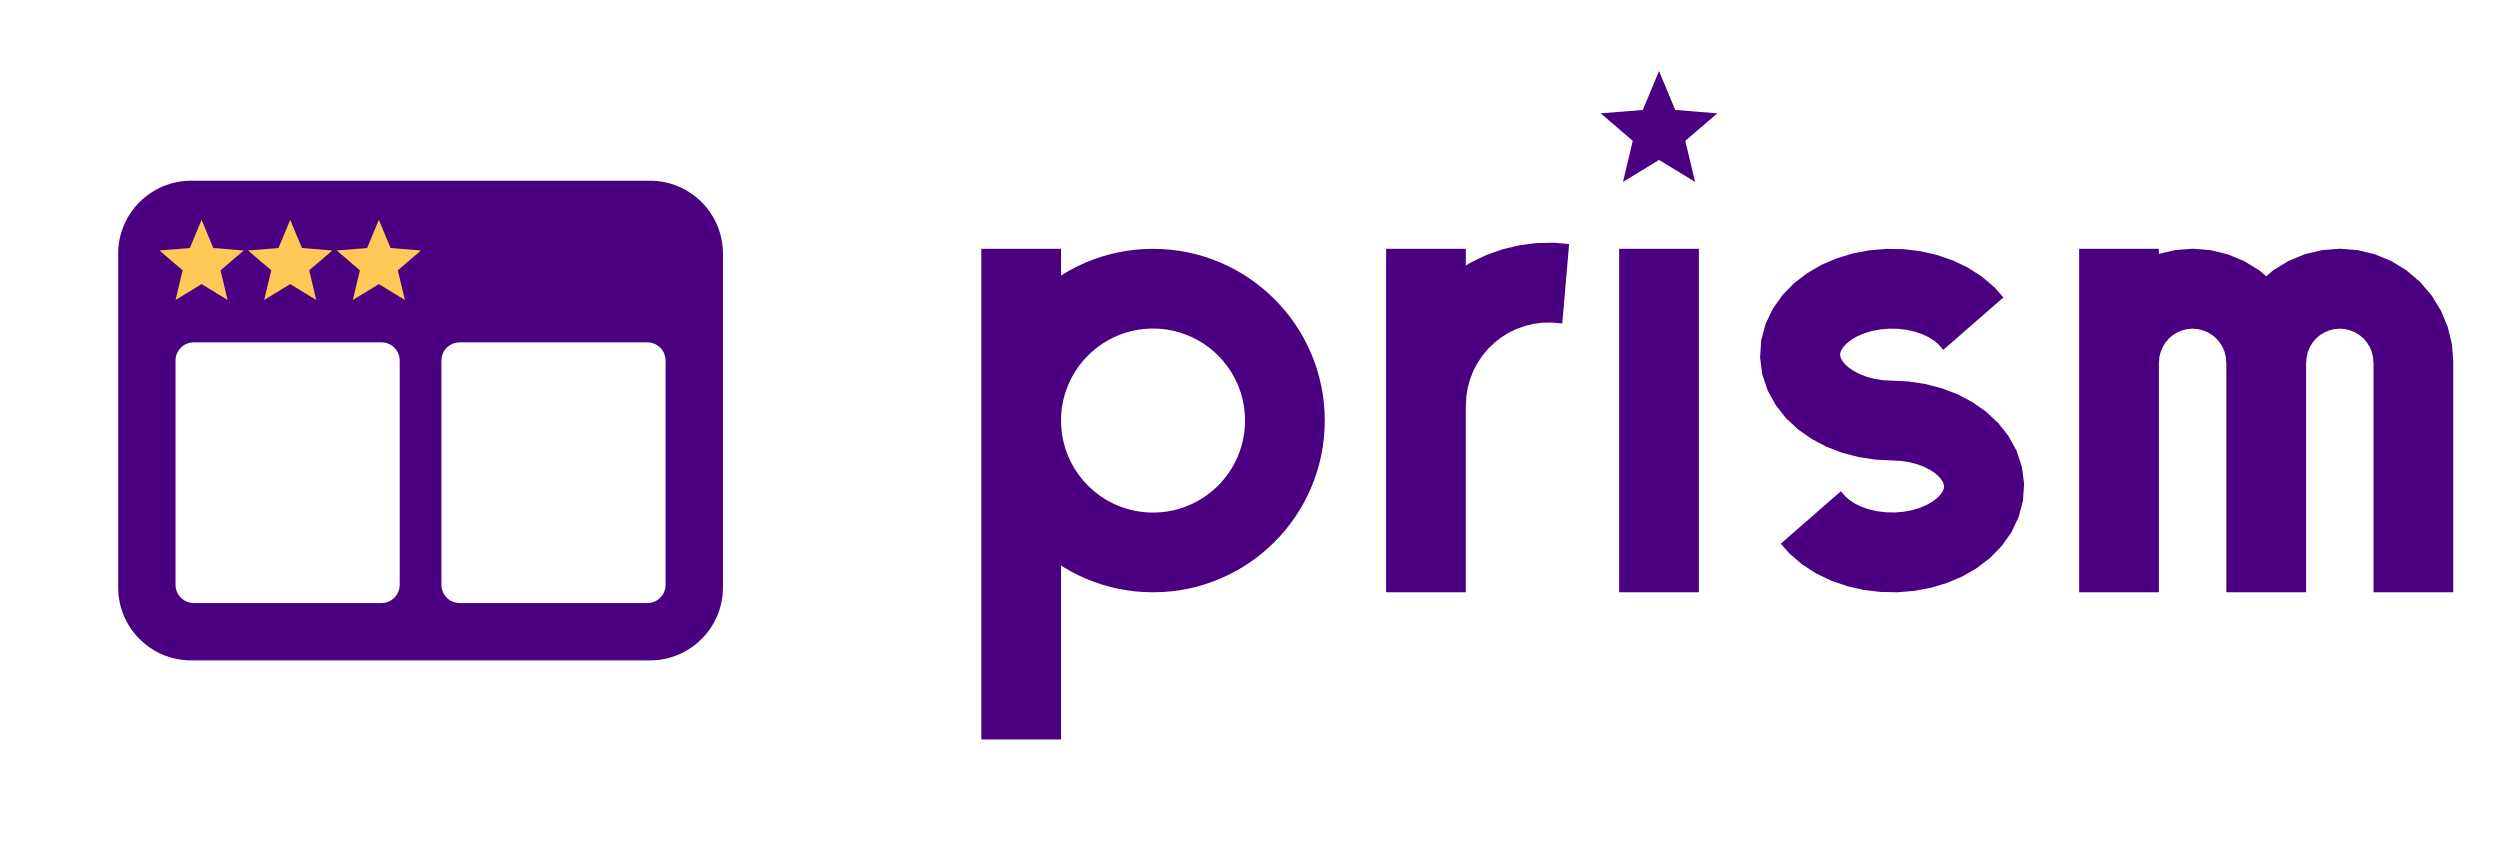
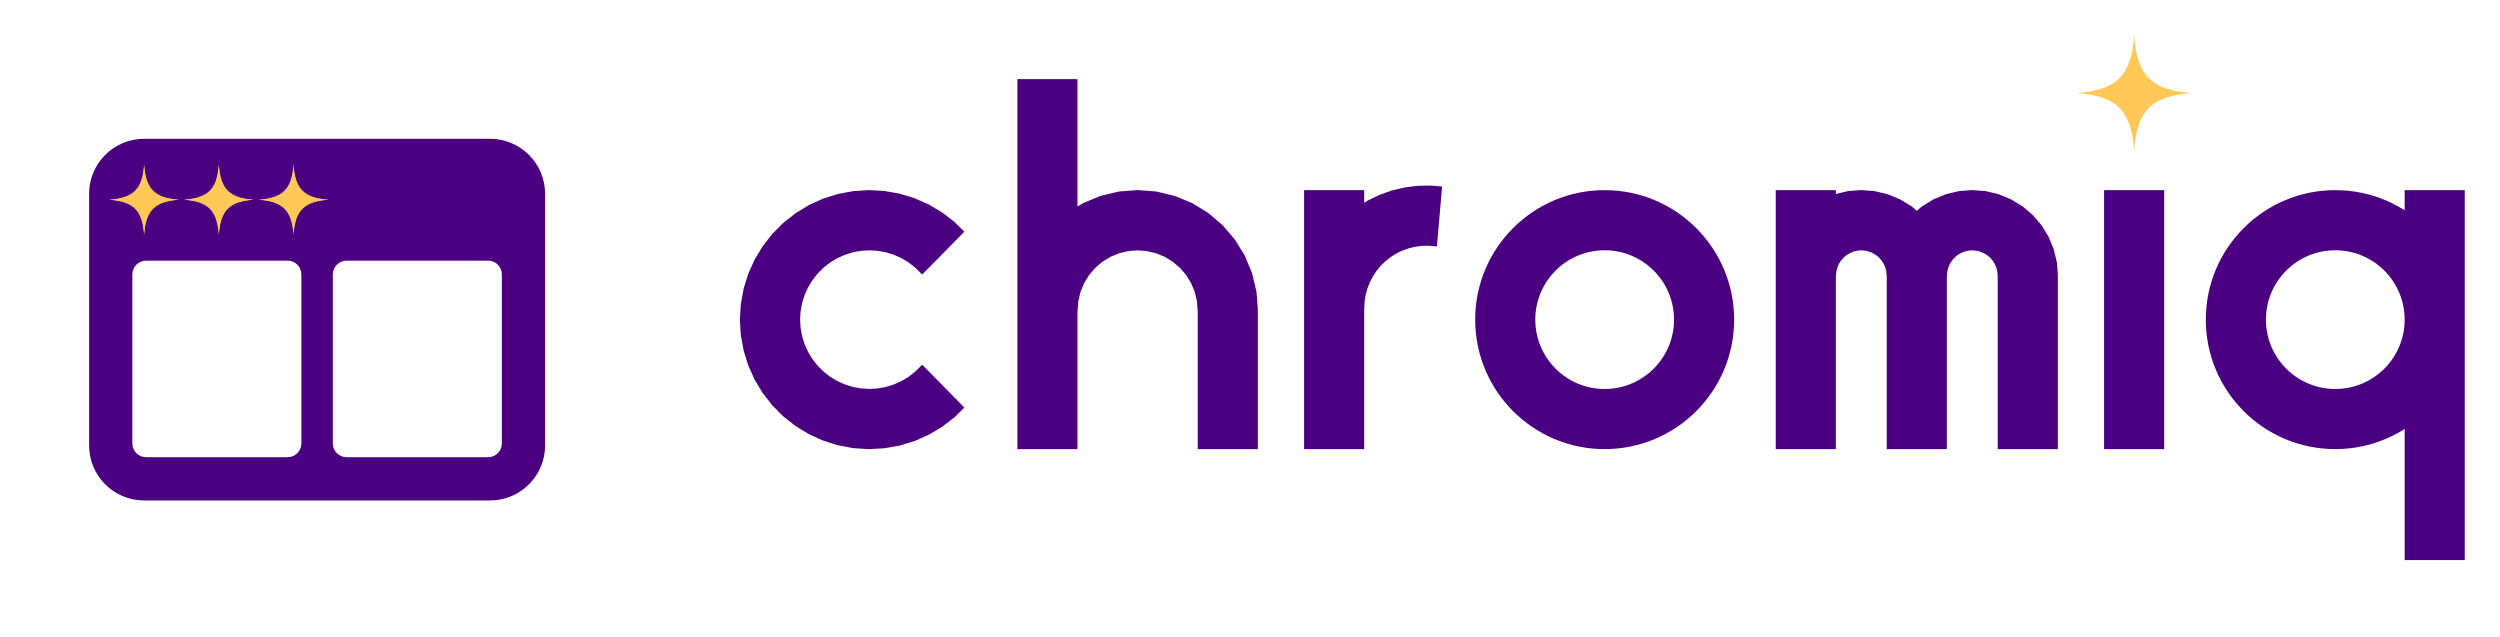
- <svg xmlns="http://www.w3.org/2000/svg" viewBox="-16 -16 856 288" width="856" height="288">
-   <path fill="#4B0082" d="M24.46 70.88A24.99 24.99 0 0 1 49.45 45.88L206.55 45.88A24.99 24.99 0 0 1 231.54 70.88L231.54 185.12A24.99 24.99 0 0 1 206.55 210.12L49.45 210.12A24.99 24.99 0 0 1 24.46 185.12ZM44.1 184.23A6.25 6.25 0 0 0 50.35 190.48L114.61 190.48A6.25 6.25 0 0 0 120.86 184.23L120.86 107.47A6.25 6.25 0 0 0 114.61 101.22L50.35 101.22A6.25 6.25 0 0 0 44.1 107.47ZM135.14 184.23A6.25 6.25 0 0 0 141.39 190.48L205.65 190.48A6.25 6.25 0 0 0 211.9 184.23L211.9 107.47A6.25 6.25 0 0 0 205.65 101.22L141.39 101.22A6.25 6.25 0 0 0 135.14 107.47ZM49.25 69.25L39.44 70.03L46.91 76.43L44.63 86L53.02 80.87L61.42 86L59.14 76.43L66.61 70.03L56.8 69.25L53.02 60.17ZM79.59 69.25L69.79 70.03L77.26 76.43L74.98 86L83.37 80.87L91.77 86L89.48 76.43L96.95 70.03L87.15 69.25L83.37 60.17ZM109.94 69.25L100.14 70.03L107.61 76.43L105.32 86L113.72 80.87L122.11 86L119.83 76.43L127.3 70.03L117.5 69.25L113.72 60.17Z" />
-   <path fill="#FFC857" d="M53.02 59.27L57.04 68.92L67.46 69.76L59.52 76.56L61.94 86.72L53.02 81.27L44.11 86.72L46.53 76.56L38.59 69.76L49.01 68.92ZM83.37 59.27L87.39 68.92L97.8 69.76L89.87 76.56L92.29 86.72L83.37 81.27L74.45 86.72L76.88 76.56L68.94 69.76L79.36 68.92ZM113.72 59.27L117.73 68.92L128.15 69.76L120.21 76.56L122.64 86.72L113.72 81.27L104.8 86.72L107.23 76.56L99.29 69.76L109.71 68.92Z" />
-   <path fill="#4B0082" d="M320 69.2L347.3 69.2L347.3 237.2L320 237.2ZM437.6 128A58.8 58.8 0 0 1 378.8 186.8A58.8 58.8 0 0 1 320 128A58.8 58.8 0 0 1 378.8 69.2A58.8 58.8 0 0 1 437.6 128ZM410.3 128A31.5 31.5 0 0 0 378.8 96.5A31.5 31.5 0 0 0 347.3 128A31.5 31.5 0 0 0 378.8 159.5A31.5 31.5 0 0 0 410.3 128ZM458.6 69.2L485.9 69.2L485.9 186.8L458.6 186.8ZM458.62 122.02L458.9 116.81L459.85 110.94L461.42 105.2L463.59 99.66L466.35 94.39L469.64 89.44L473.45 84.87L477.73 80.74L482.42 77.08L487.47 73.94L492.83 71.36L498.44 69.37L504.22 67.99L510.12 67.23L516.07 67.11L521.27 67.56L518.92 94.76L515.18 94.43L512.15 94.5L509.15 94.88L506.2 95.59L503.35 96.6L500.62 97.91L498.05 99.51L495.66 101.37L493.49 103.47L491.55 105.8L489.87 108.32L488.47 111L487.36 113.82L486.56 116.74L486.08 119.73L485.88 123.48ZM538.4 69.2L565.7 69.2L565.7 186.8L538.4 186.8ZM649.38 103.8L647.7 101.87L646.31 100.7L644.5 99.53L642.28 98.47L639.73 97.59L636.92 96.95L633.94 96.59L630.89 96.53L627.88 96.78L624.99 97.32L622.33 98.12L619.98 99.12L618.01 100.26L616.47 101.44L615.36 102.58L614.65 103.57L614.27 104.38L614.1 104.99L614.07 105.5L614.14 106.03L614.36 106.7L614.83 107.57L615.66 108.62L616.91 109.78L618.59 110.96L620.68 112.06L623.14 113.01L625.88 113.73L628.81 114.18L632.54 114.37L637.65 114.63L643.38 115.51L648.96 116.97L654.32 119.03L659.36 121.69L664.02 124.95L668.18 128.83L671.71 133.31L674.48 138.35L676.3 143.86L677.05 149.65L676.66 155.49L675.16 161.11L672.67 166.32L669.36 170.98L665.38 175.05L660.87 178.5L655.94 181.35L650.67 183.59L645.16 185.25L639.47 186.31L633.68 186.79L627.86 186.68L622.1 185.98L616.47 184.7L611.04 182.83L605.88 180.36L601.1 177.29L596.77 173.6L593.75 170.15L614.32 152.2L616 154.13L617.39 155.3L619.2 156.47L621.42 157.53L623.97 158.41L626.78 159.05L629.76 159.41L632.81 159.47L635.82 159.22L638.71 158.68L641.37 157.88L643.72 156.88L645.69 155.74L647.23 154.56L648.34 153.42L649.05 152.43L649.43 151.62L649.6 151.01L649.63 150.5L649.56 149.97L649.34 149.3L648.87 148.43L648.04 147.38L646.79 146.22L645.11 145.04L643.02 143.94L640.56 142.99L637.82 142.27L634.89 141.82L631.16 141.63L626.05 141.37L620.32 140.49L614.74 139.03L609.38 136.97L604.34 134.31L599.68 131.05L595.52 127.17L591.99 122.69L589.22 117.65L587.4 112.14L586.65 106.35L587.04 100.51L588.54 94.89L591.03 89.68L594.34 85.02L598.32 80.95L602.83 77.5L607.76 74.65L613.03 72.41L618.54 70.75L624.23 69.69L630.02 69.21L635.84 69.32L641.6 70.02L647.23 71.3L652.66 73.17L657.82 75.64L662.6 78.71L666.93 82.4L669.95 85.85ZM695.9 69.2L723.2 69.2L723.2 186.8L695.9 186.8ZM695.94 106.98L696.34 101.97L697.76 96.03L700.1 90.39L703.29 85.19L707.25 80.55L711.89 76.59L717.09 73.4L722.73 71.06L728.67 69.64L734.75 69.16L740.83 69.64L746.77 71.06L752.41 73.4L757.61 76.59L762.25 80.55L766.21 85.19L769.4 90.39L771.74 96.03L773.16 101.97L773.6 107.51L773.6 186.8L746.3 186.8L746.3 108.59L746.12 106.25L745.69 104.49L745 102.83L744.06 101.29L742.89 99.91L741.51 98.74L739.97 97.8L738.31 97.11L736.55 96.68L734.75 96.54L732.95 96.68L731.19 97.11L729.53 97.8L727.99 98.74L726.61 99.91L725.44 101.29L724.5 102.83L723.81 104.49L723.38 106.25L723.16 109.12ZM746.34 106.98L746.74 101.97L748.16 96.03L750.5 90.39L753.69 85.19L757.65 80.55L762.29 76.59L767.49 73.4L773.13 71.06L779.07 69.64L785.15 69.16L791.23 69.64L797.17 71.06L802.81 73.4L808.01 76.59L812.65 80.55L816.61 85.19L819.8 90.39L822.14 96.03L823.56 101.97L824 107.51L824 186.8L796.7 186.8L796.7 108.59L796.52 106.25L796.09 104.49L795.4 102.83L794.46 101.29L793.29 99.91L791.91 98.74L790.37 97.8L788.71 97.11L786.95 96.68L785.15 96.54L783.35 96.68L781.59 97.11L779.93 97.8L778.39 98.74L777.01 99.91L775.84 101.29L774.9 102.83L774.21 104.49L773.78 106.25L773.56 109.12ZM552.05 8.3L557.6 21.65L572.02 22.81L561.04 32.22L564.39 46.29L552.05 38.75L539.71 46.29L543.06 32.22L532.08 22.81L546.5 21.65Z" />
+ <svg xmlns="http://www.w3.org/2000/svg" viewBox="-16 -17.15 1135.32 289.15" width="1135.32" height="289.15">
+   <path fill="#4B0082" d="M24.46 70.88A24.99 24.99 0 0 1 49.45 45.88L206.55 45.88A24.99 24.99 0 0 1 231.54 70.88L231.54 185.12A24.99 24.99 0 0 1 206.55 210.12L49.45 210.12A24.99 24.99 0 0 1 24.46 185.12ZM44.1 184.23A6.25 6.25 0 0 0 50.35 190.48L114.61 190.48A6.25 6.25 0 0 0 120.86 184.23L120.86 107.47A6.25 6.25 0 0 0 114.61 101.22L50.35 101.22A6.25 6.25 0 0 0 44.1 107.47ZM135.14 184.23A6.25 6.25 0 0 0 141.39 190.48L205.65 190.48A6.25 6.25 0 0 0 211.9 184.23L211.9 107.47A6.25 6.25 0 0 0 205.65 101.22L141.39 101.22A6.25 6.25 0 0 0 135.14 107.47ZM49.45 58.38C48.7 69 44.9 72.8 34.28 73.55C44.9 74.31 48.7 78.11 49.45 88.73C50.21 78.11 54.01 74.31 64.63 73.55C54.01 72.8 50.21 69 49.45 58.38ZM83.37 58.38C82.61 69 78.82 72.8 68.2 73.55C78.82 74.31 82.61 78.11 83.37 88.73C84.13 78.11 87.92 74.31 98.55 73.55C87.92 72.8 84.13 69 83.37 58.38ZM117.29 58.38C116.53 69 112.74 72.8 102.12 73.55C112.74 74.31 116.53 78.11 117.29 88.73C118.05 78.11 121.84 74.31 132.46 73.55C121.84 72.8 118.05 69 117.29 58.38Z" />
+   <path fill="#FFC857" d="M49.45 57.49C50.26 68.73 54.27 72.75 65.52 73.55C54.27 74.36 50.26 78.37 49.45 89.62C48.65 78.37 44.63 74.36 33.39 73.55C44.63 72.75 48.65 68.73 49.45 57.49ZM83.37 57.49C84.18 68.73 88.19 72.75 99.44 73.55C88.19 74.36 84.18 78.37 83.37 89.62C82.57 78.37 78.55 74.36 67.31 73.55C78.55 72.75 82.57 68.73 83.37 57.49ZM117.29 57.49C118.09 68.73 122.11 72.75 133.36 73.55C122.11 74.36 118.09 78.37 117.29 89.62C116.49 78.37 112.47 74.36 101.22 73.55C112.47 72.75 116.49 68.73 117.29 57.49Z" />
+   <path fill="#4B0082" d="M402.8 107.52L399.52 104.28L396.52 101.97L393.26 100.03L389.8 98.5L386.17 97.39L382.44 96.73L378.66 96.53L374.88 96.77L371.16 97.47L367.55 98.62L364.1 100.18L360.86 102.15L357.89 104.5L355.21 107.19L352.89 110.17L350.93 113.42L349.38 116.87L348.26 120.49L347.58 124.22L347.35 128L347.58 131.78L348.26 135.51L349.38 139.13L350.93 142.58L352.89 145.83L355.21 148.81L357.89 151.5L360.86 153.85L364.1 155.82L367.55 157.38L371.16 158.53L374.88 159.23L378.66 159.47L382.44 159.27L386.17 158.61L389.8 157.5L393.26 155.97L396.52 154.03L399.52 151.72L402.8 148.48L421.95 167.94L417.49 172.33L411.89 176.65L405.8 180.27L399.33 183.14L392.56 185.2L385.59 186.43L378.52 186.82L371.45 186.36L364.49 185.05L357.74 182.92L351.3 179.99L345.25 176.3L339.69 171.92L334.7 166.9L330.35 161.32L326.69 155.25L323.8 148.79L321.7 142.03L320.43 135.07L320 128L320.43 120.93L321.7 113.97L323.8 107.21L326.69 100.75L330.35 94.68L334.7 89.1L339.69 84.08L345.25 79.7L351.3 76.01L357.74 73.08L364.49 70.95L371.45 69.64L378.52 69.18L385.59 69.57L392.56 70.8L399.33 72.86L405.8 75.73L411.89 79.35L417.49 83.67L421.95 88.06ZM446.02 18.8L473.32 18.8L473.32 186.8L446.02 186.8ZM446.07 122.73L446.66 115.25L448.66 106.91L451.94 98.99L456.42 91.68L461.99 85.16L468.51 79.59L475.82 75.11L483.74 71.83L492.08 69.83L500.62 69.16L509.17 69.83L517.51 71.83L525.43 75.11L532.74 79.59L539.26 85.16L544.83 91.68L549.31 98.99L552.59 106.91L554.59 115.25L555.22 123.26L555.22 186.8L527.92 186.8L527.92 124.34L527.55 119.54L526.55 115.38L524.91 111.43L522.68 107.78L519.9 104.53L516.65 101.75L513 99.51L509.05 97.88L504.89 96.88L500.62 96.54L496.36 96.88L492.2 97.88L488.25 99.51L484.6 101.75L481.35 104.53L478.57 107.78L476.34 111.43L474.7 115.38L473.7 119.54L473.28 124.87ZM576.22 69.2L603.52 69.2L603.52 186.8L576.22 186.8ZM576.24 122.02L576.52 116.81L577.47 110.94L579.04 105.2L581.22 99.66L583.97 94.39L587.27 89.44L591.08 84.87L595.35 80.74L600.04 77.08L605.1 73.94L610.46 71.36L616.06 69.37L621.85 67.99L627.75 67.23L633.7 67.11L638.89 67.56L636.55 94.76L632.8 94.43L629.78 94.5L626.77 94.88L623.83 95.59L620.98 96.6L618.25 97.91L615.68 99.51L613.29 101.37L611.11 103.47L609.17 105.8L607.5 108.32L606.1 111L604.99 113.82L604.19 116.74L603.71 119.73L603.51 123.48ZM771.52 128A58.8 58.8 0 0 1 712.72 186.8A58.8 58.8 0 0 1 653.92 128A58.8 58.8 0 0 1 712.72 69.2A58.8 58.8 0 0 1 771.52 128ZM744.22 128A31.5 31.5 0 0 0 712.72 96.5A31.5 31.5 0 0 0 681.22 128A31.5 31.5 0 0 0 712.72 159.5A31.5 31.5 0 0 0 744.22 128ZM790.42 69.2L817.72 69.2L817.72 186.8L790.42 186.8ZM790.47 106.98L790.86 101.97L792.29 96.03L794.62 90.39L797.81 85.19L801.77 80.55L806.41 76.59L811.62 73.4L817.26 71.06L823.19 69.64L829.27 69.16L835.36 69.64L841.29 71.06L846.93 73.4L852.14 76.59L856.78 80.55L860.74 85.19L863.93 90.39L866.26 96.03L867.69 101.97L868.12 107.51L868.12 186.8L840.82 186.8L840.82 108.59L840.64 106.25L840.22 104.49L839.53 102.83L838.58 101.29L837.41 99.91L836.04 98.74L834.5 97.8L832.83 97.11L831.07 96.68L829.27 96.54L827.47 96.68L825.72 97.11L824.05 97.8L822.51 98.74L821.14 99.91L819.96 101.29L819.02 102.83L818.33 104.49L817.91 106.25L817.68 109.12ZM840.87 106.98L841.26 101.97L842.69 96.03L845.02 90.39L848.21 85.19L852.17 80.55L856.81 76.59L862.02 73.4L867.66 71.06L873.59 69.64L879.67 69.16L885.76 69.64L891.69 71.06L897.33 73.4L902.54 76.59L907.18 80.55L911.14 85.19L914.33 90.39L916.66 96.03L918.09 101.97L918.52 107.51L918.52 186.8L891.22 186.8L891.22 108.59L891.04 106.25L890.62 104.49L889.93 102.83L888.98 101.29L887.81 99.91L886.44 98.74L884.9 97.8L883.23 97.11L881.47 96.68L879.67 96.54L877.87 96.68L876.12 97.11L874.45 97.8L872.91 98.74L871.54 99.91L870.36 101.29L869.42 102.83L868.73 104.49L868.31 106.25L868.08 109.12ZM939.52 69.2L966.82 69.2L966.82 186.8L939.52 186.8ZM1076.02 69.2L1103.32 69.2L1103.32 237.2L1076.02 237.2ZM1103.32 128A58.8 58.8 0 0 1 1044.52 186.8A58.8 58.8 0 0 1 985.72 128A58.8 58.8 0 0 1 1044.52 69.2A58.8 58.8 0 0 1 1103.32 128ZM1076.02 128A31.5 31.5 0 0 0 1044.52 96.5A31.5 31.5 0 0 0 1013.02 128A31.5 31.5 0 0 0 1044.52 159.5A31.5 31.5 0 0 0 1076.02 128Z" />
+   <path fill="#FFC857" d="M953.17 -1.15C954.49 17.22 961.05 23.79 979.42 25.1C961.05 26.41 954.49 32.97 953.17 51.35C951.86 32.97 945.3 26.41 926.92 25.1C945.3 23.79 951.86 17.22 953.17 -1.15Z" />
</svg>
